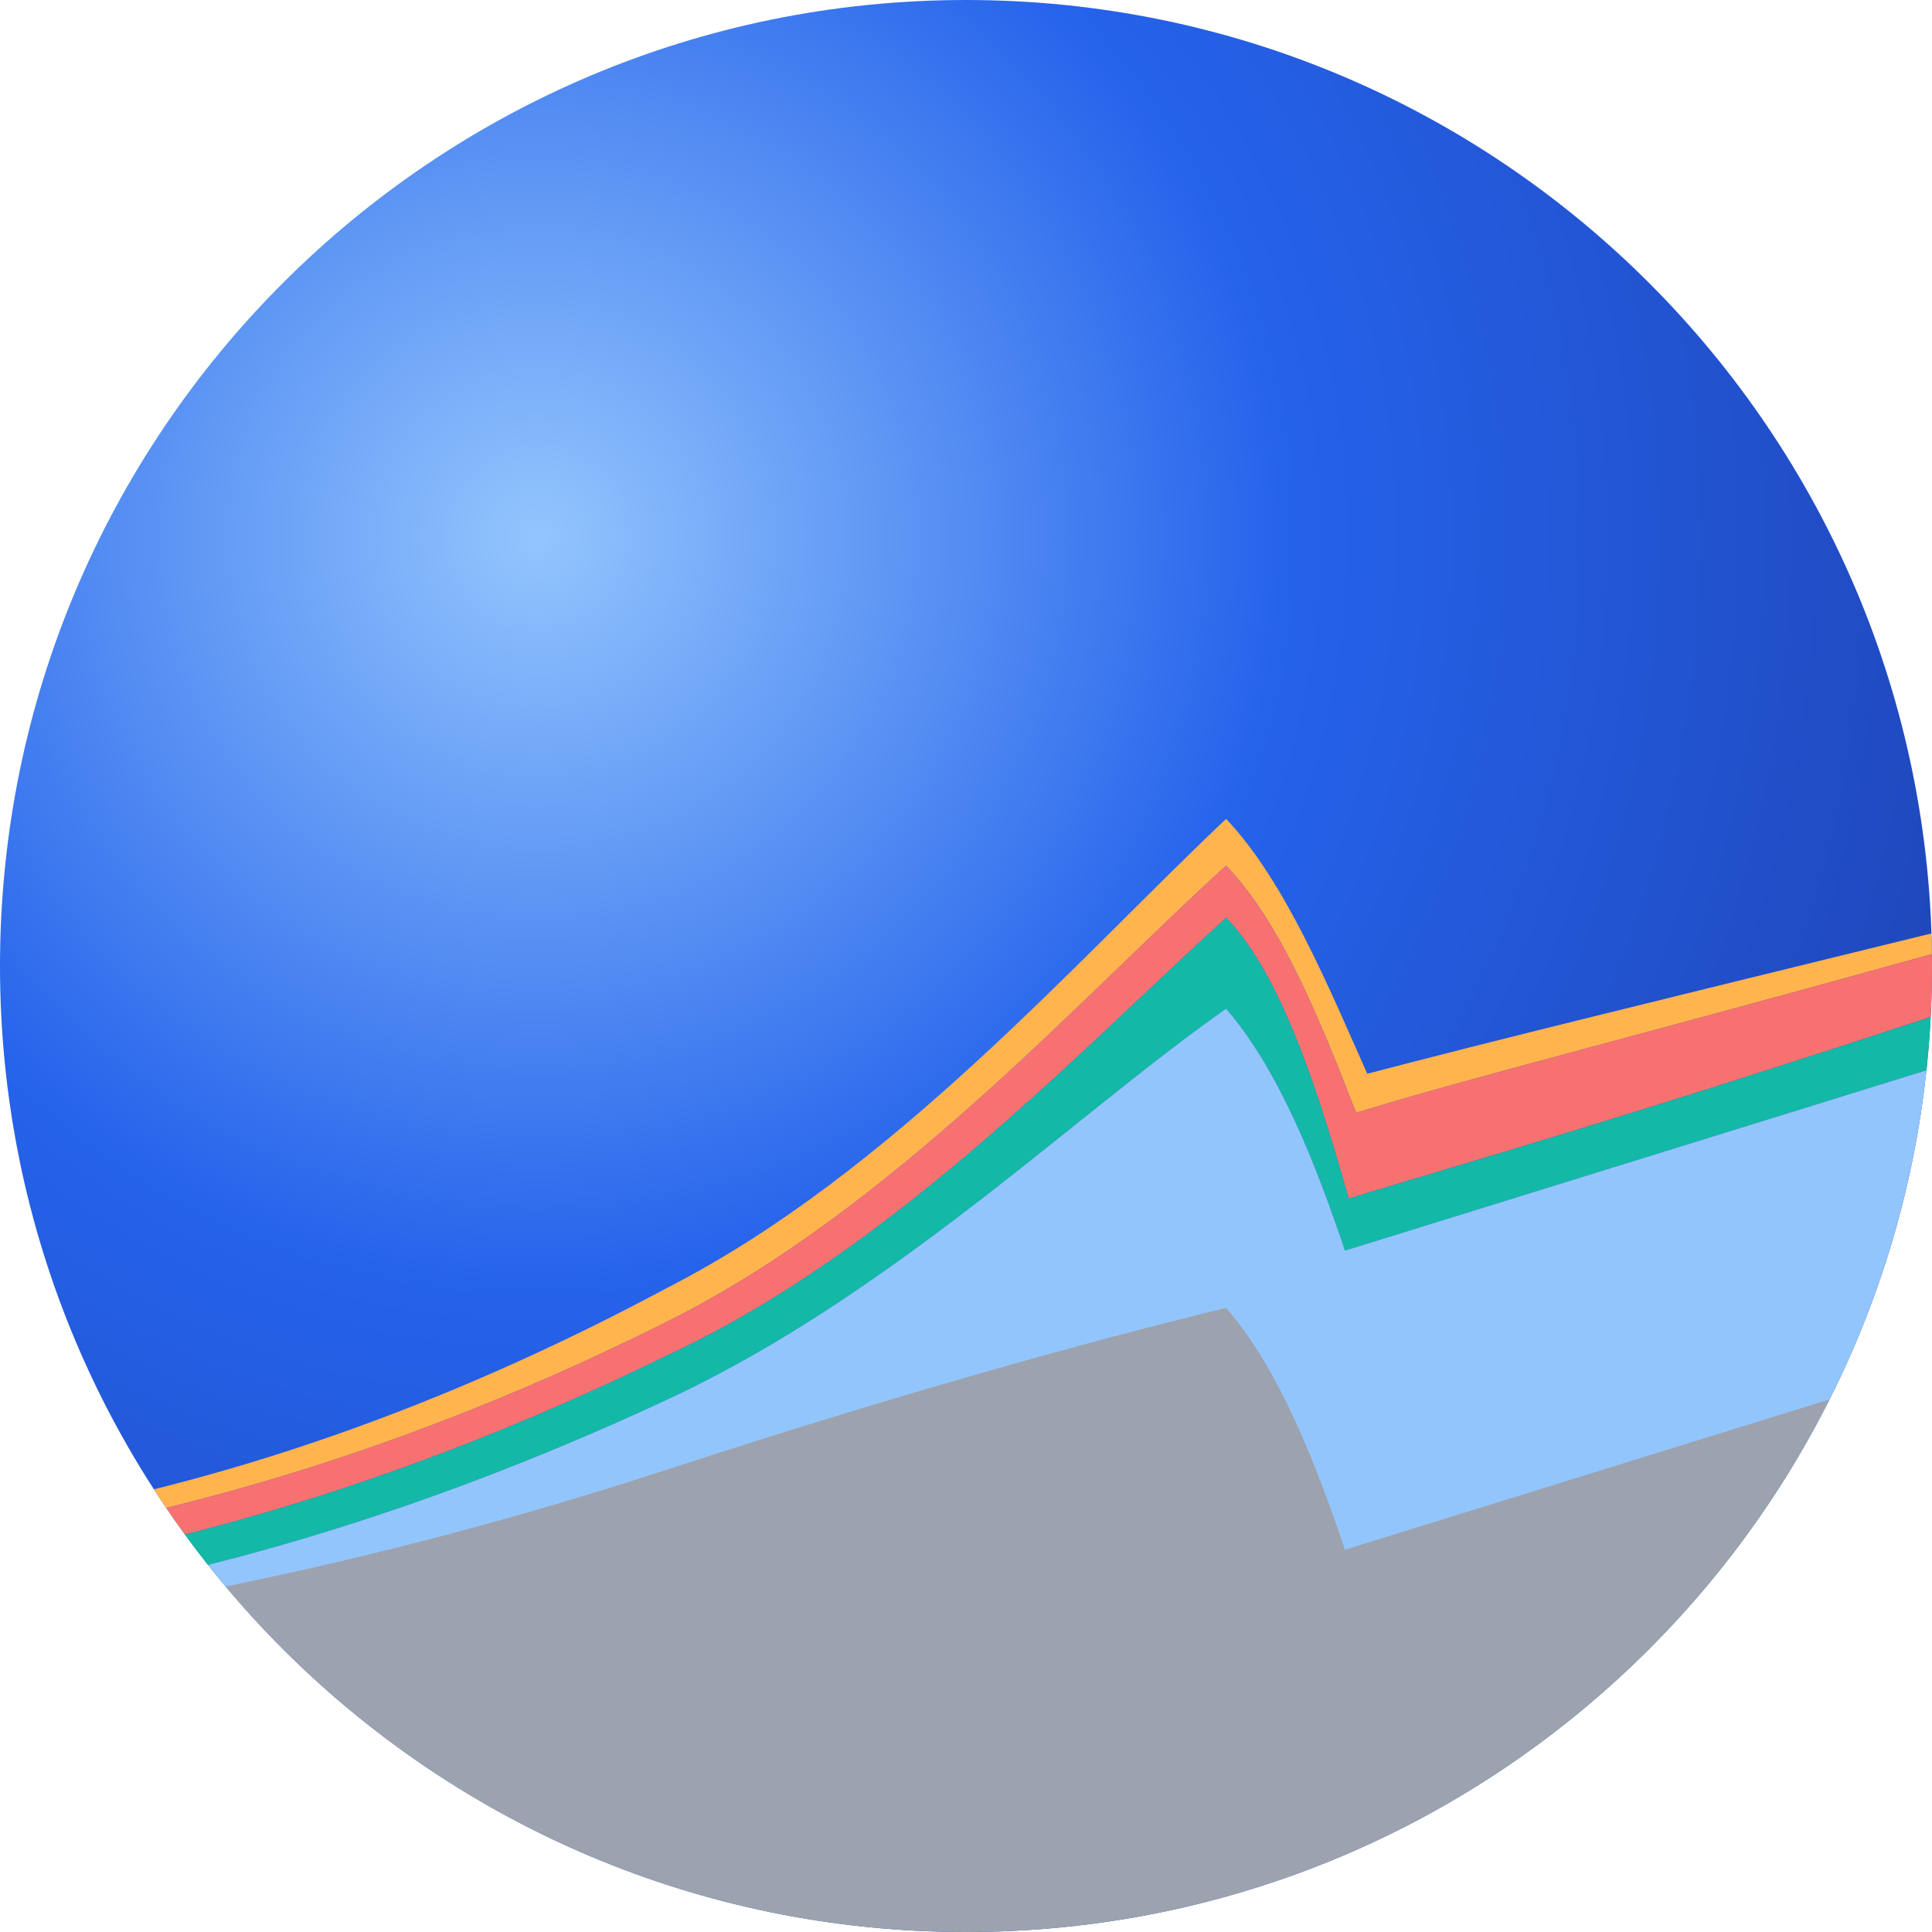
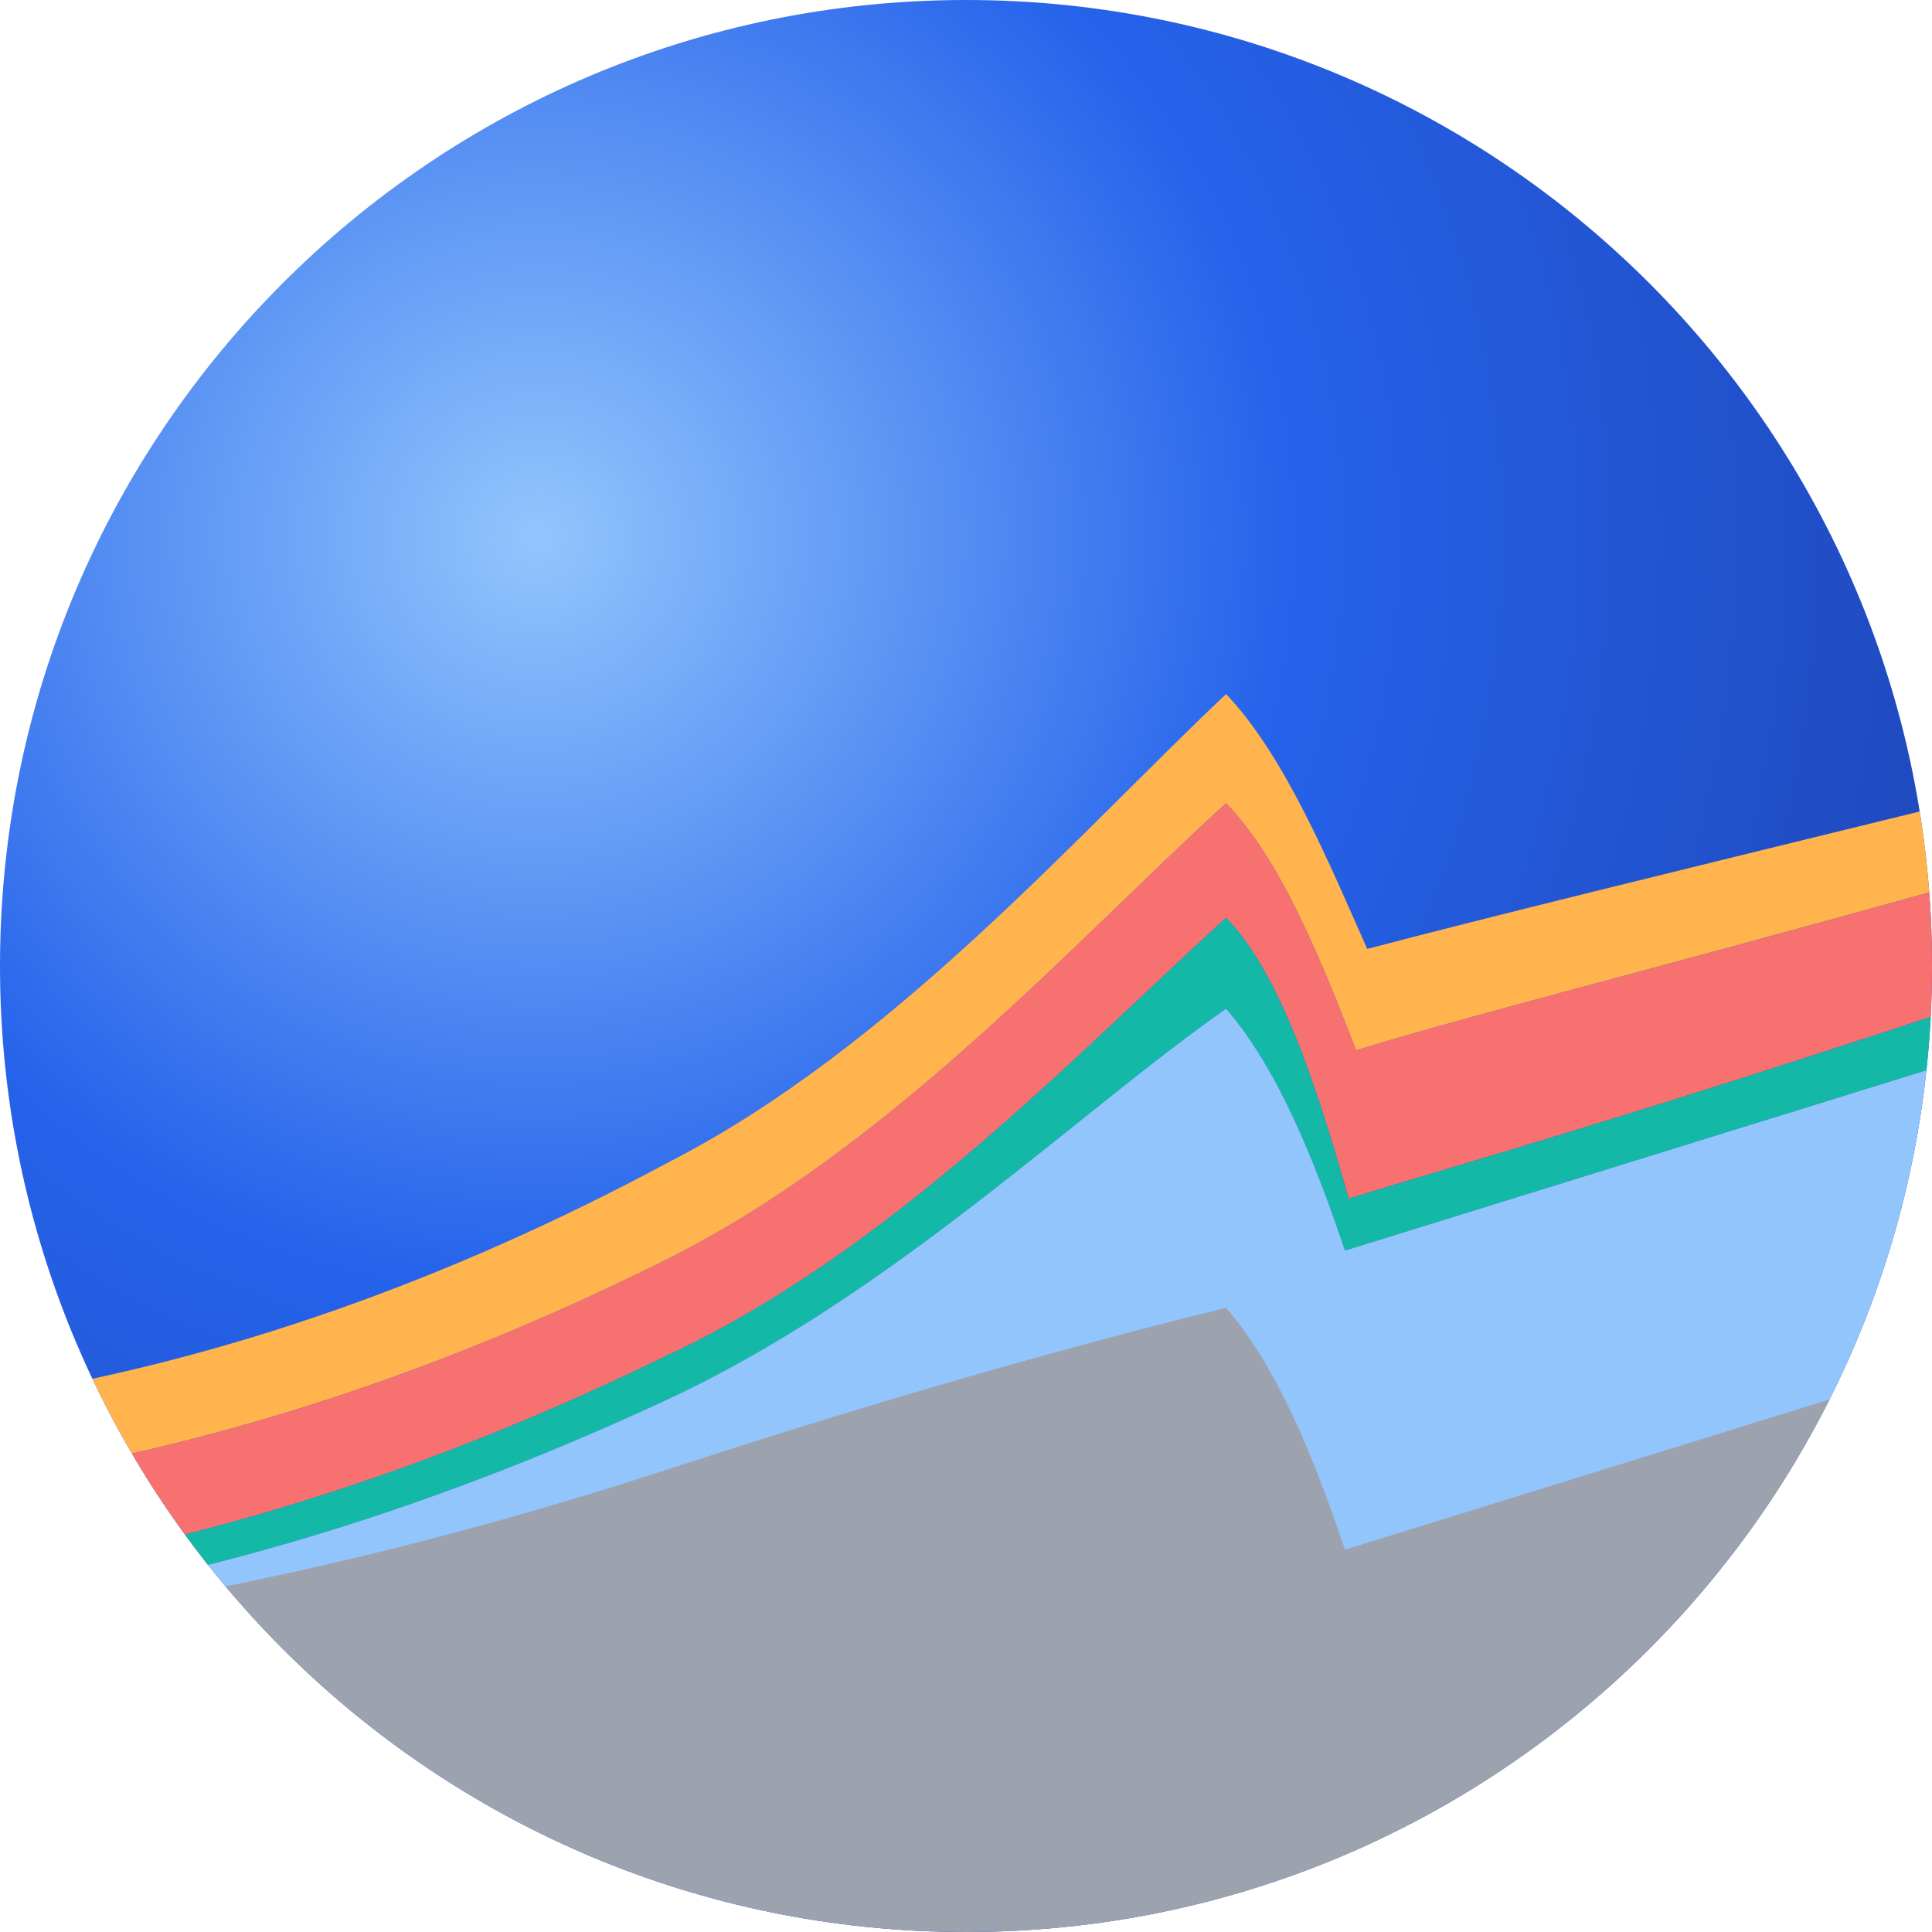
<svg xmlns="http://www.w3.org/2000/svg" width="256" height="256" viewBox="6 6 52 52" fill="none" aria-label="FinSim logo">
  <defs>
    <radialGradient id="a" cx="28%" cy="28%" r="85%">
      <stop offset="0%" stop-color="#93c5fd" />
      <stop offset="45%" stop-color="#2563eb" />
      <stop offset="100%" stop-color="#1e40af" />
    </radialGradient>
    <clipPath id="b">
      <circle cx="32" cy="32" r="26" />
    </clipPath>
  </defs>
  <circle cx="32" cy="32" r="26" fill="url(#a)" />
  <g clip-path="url(#b)">
-     <path d="M6 47.5c6-.98 12-2.94 18-5.95s11-8.61 15-12.25c1.5 1.54 2.6 4.34 3.5 6.65 3.2-.98 7.2-1.96 15.5-4.27v-.56c-8 1.96-12 2.94-15.2 3.78-1-2.24-2.2-5.18-3.8-6.86-4 3.78-9 9.52-15 12.6q-9 4.83-18 6.3Z" fill="#ffb44d" />
-     <path d="M6 48.34q9-1.47 18-5.88c6-2.8 11-8.12 15-11.76 1.5 1.54 2.5 4.76 3.3 7.56 3.2-.98 7.2-2.1 15.7-4.9v-1.68c-8.3 2.31-12.3 3.29-15.5 4.27-.9-2.31-2-5.11-3.5-6.65-4 3.64-9 9.24-15 12.25S12 46.52 6 47.5Z" fill="#f87171" />
+     <path d="M6 45.82c6-.98 12-2.94 18-5.95s11-8.61 15-12.25c1.5 1.54 2.6 4.34 3.5 6.65 3.2-.98 7.2-1.96 15.5-4.27v-2.24c-8 1.96-12 2.94-15.2 3.78-1-2.24-2.2-5.18-3.8-6.86-4 3.78-9 9.52-15 12.6q-9 4.83-18 6.3Z" fill="#ffb44d" />
+     <path d="M6 48.34q9-1.47 18-5.88c6-2.8 11-8.12 15-11.76 1.5 1.54 2.5 4.76 3.3 7.56 3.2-.98 7.2-2.1 15.7-4.9V30c-8.3 2.31-12.3 3.29-15.5 4.27-.9-2.31-2-5.11-3.5-6.65-4 3.64-9 9.24-15 12.25s-12 4.97-18 5.95Z" fill="#f87171" />
    <path d="M6 49.25c6-.91 12-2.8 18-5.6s11-7.7 15-10.5c1.4 1.61 2.4 4.13 3.2 6.51l15.8-4.9v-1.4c-8.5 2.8-12.5 3.92-15.7 4.9-.8-2.8-1.8-6.02-3.3-7.56-4 3.64-9 8.96-15 11.76q-9 4.41-18 5.88Z" fill="#14b8a6" />
    <path d="M6 51q9-1.26 18-4.2c6-1.96 11-3.36 15-4.34 1.4 1.61 2.4 4.13 3.2 6.51l15.8-4.9v-9.31l-15.8 4.9c-.8-2.38-1.8-4.9-3.2-6.51-4 2.8-9 7.7-15 10.5s-12 4.69-18 5.6Z" fill="#93c5fd" />
    <path d="M6 49.74q9-1.26 18-4.2c6-1.96 11-3.36 15-4.34 1.4 1.61 2.4 4.13 3.2 6.51l15.8-4.9V58H6Z" fill="#9ca3af" />
  </g>
</svg>
